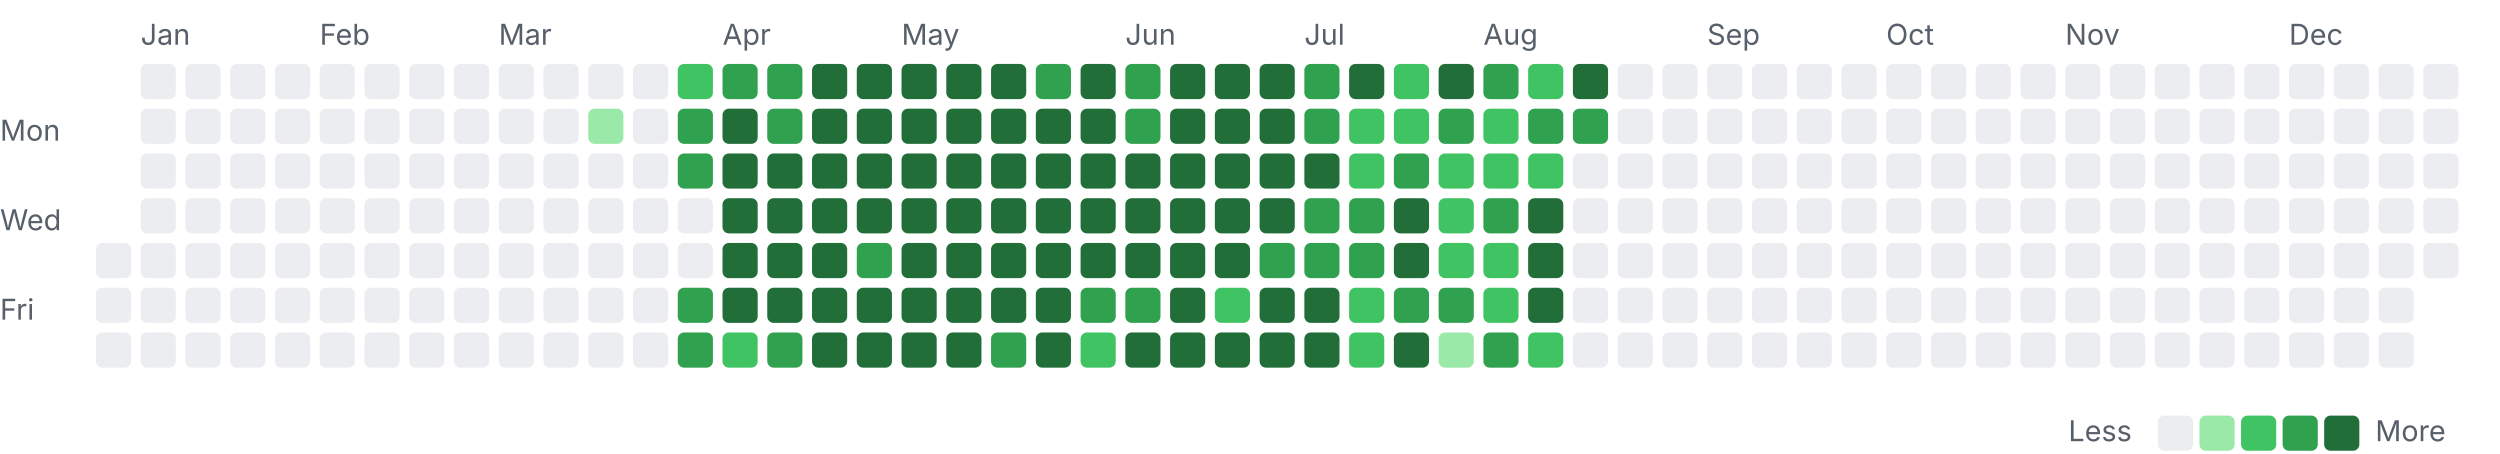
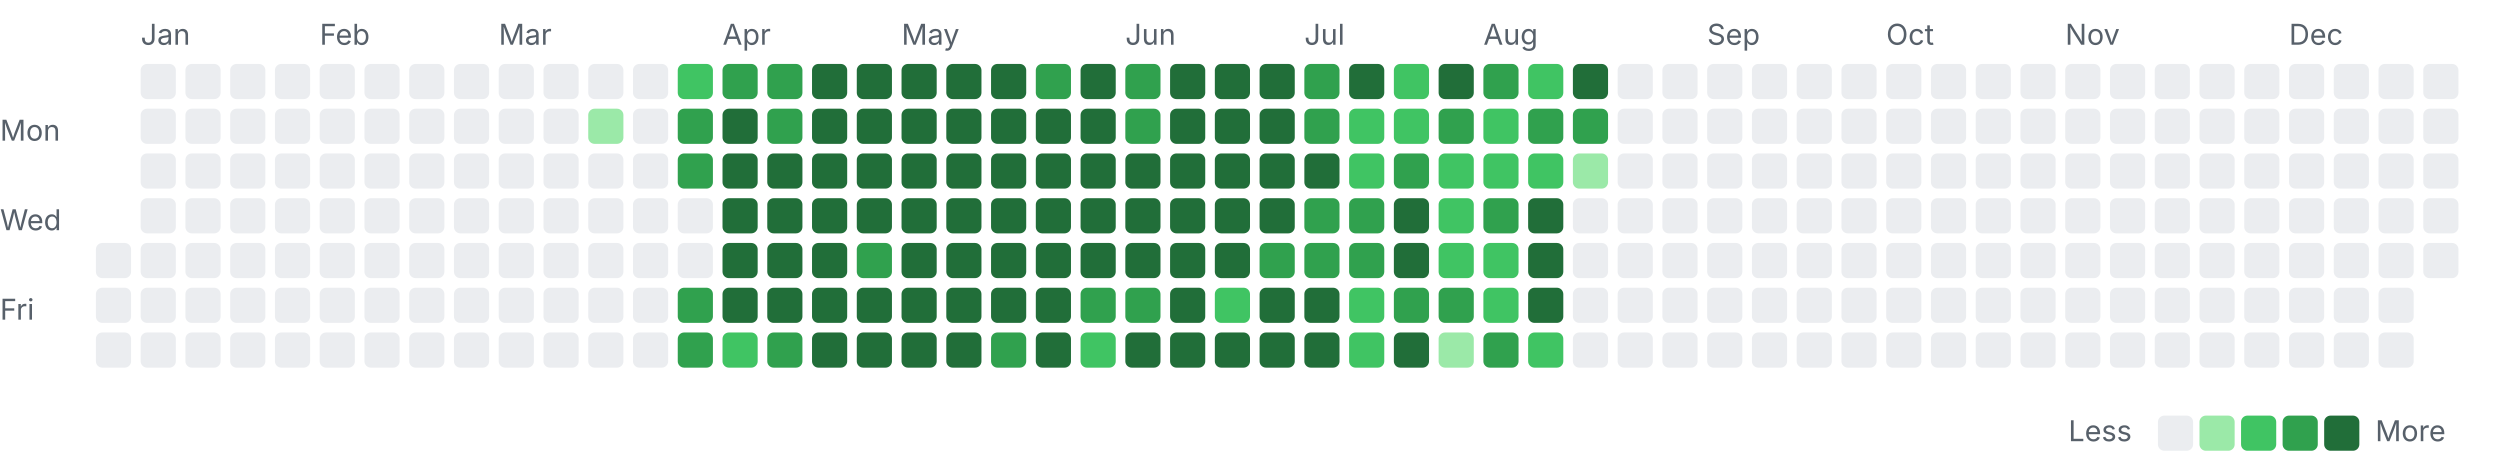
<svg xmlns="http://www.w3.org/2000/svg" width="782" height="142" viewBox="0 0 782 142">
  <style>.l0{fill:#ebedf0}.l1{fill:#9be9a8}.l2{fill:#40c463}.l3{fill:#30a14e}.l4{fill:#216e39} .lbl{fill:#57606a;font:9px -apple-system,Segoe UI,sans-serif}@media(prefers-color-scheme:dark){.l0{fill:#161b22}.l1{fill:#0e4429}.l2{fill:#006d32}.l3{fill:#26a641}.l4{fill:#39d353} .lbl{fill:#8b949e}}</style>
  <text class="lbl" x="44" y="14">Jan</text>
  <text class="lbl" x="100" y="14">Feb</text>
  <text class="lbl" x="156" y="14">Mar</text>
  <text class="lbl" x="226" y="14">Apr</text>
  <text class="lbl" x="282" y="14">May</text>
  <text class="lbl" x="352" y="14">Jun</text>
  <text class="lbl" x="408" y="14">Jul</text>
  <text class="lbl" x="464" y="14">Aug</text>
  <text class="lbl" x="534" y="14">Sep</text>
  <text class="lbl" x="590" y="14">Oct</text>
  <text class="lbl" x="646" y="14">Nov</text>
  <text class="lbl" x="716" y="14">Dec</text>
  <text class="lbl" x="0" y="44">Mon</text>
  <text class="lbl" x="0" y="72">Wed</text>
  <text class="lbl" x="0" y="100">Fri</text>
  <rect class="l0" x="30" y="76" width="11" height="11" rx="2" />
  <rect class="l0" x="30" y="90" width="11" height="11" rx="2" />
  <rect class="l0" x="30" y="104" width="11" height="11" rx="2" />
  <rect class="l0" x="44" y="20" width="11" height="11" rx="2" />
  <rect class="l0" x="44" y="34" width="11" height="11" rx="2" />
  <rect class="l0" x="44" y="48" width="11" height="11" rx="2" />
  <rect class="l0" x="44" y="62" width="11" height="11" rx="2" />
  <rect class="l0" x="44" y="76" width="11" height="11" rx="2" />
  <rect class="l0" x="44" y="90" width="11" height="11" rx="2" />
  <rect class="l0" x="44" y="104" width="11" height="11" rx="2" />
  <rect class="l0" x="58" y="20" width="11" height="11" rx="2" />
  <rect class="l0" x="58" y="34" width="11" height="11" rx="2" />
  <rect class="l0" x="58" y="48" width="11" height="11" rx="2" />
  <rect class="l0" x="58" y="62" width="11" height="11" rx="2" />
  <rect class="l0" x="58" y="76" width="11" height="11" rx="2" />
  <rect class="l0" x="58" y="90" width="11" height="11" rx="2" />
  <rect class="l0" x="58" y="104" width="11" height="11" rx="2" />
  <rect class="l0" x="72" y="20" width="11" height="11" rx="2" />
  <rect class="l0" x="72" y="34" width="11" height="11" rx="2" />
  <rect class="l0" x="72" y="48" width="11" height="11" rx="2" />
  <rect class="l0" x="72" y="62" width="11" height="11" rx="2" />
  <rect class="l0" x="72" y="76" width="11" height="11" rx="2" />
  <rect class="l0" x="72" y="90" width="11" height="11" rx="2" />
  <rect class="l0" x="72" y="104" width="11" height="11" rx="2" />
  <rect class="l0" x="86" y="20" width="11" height="11" rx="2" />
  <rect class="l0" x="86" y="34" width="11" height="11" rx="2" />
  <rect class="l0" x="86" y="48" width="11" height="11" rx="2" />
  <rect class="l0" x="86" y="62" width="11" height="11" rx="2" />
  <rect class="l0" x="86" y="76" width="11" height="11" rx="2" />
  <rect class="l0" x="86" y="90" width="11" height="11" rx="2" />
  <rect class="l0" x="86" y="104" width="11" height="11" rx="2" />
  <rect class="l0" x="100" y="20" width="11" height="11" rx="2" />
  <rect class="l0" x="100" y="34" width="11" height="11" rx="2" />
  <rect class="l0" x="100" y="48" width="11" height="11" rx="2" />
  <rect class="l0" x="100" y="62" width="11" height="11" rx="2" />
  <rect class="l0" x="100" y="76" width="11" height="11" rx="2" />
  <rect class="l0" x="100" y="90" width="11" height="11" rx="2" />
  <rect class="l0" x="100" y="104" width="11" height="11" rx="2" />
  <rect class="l0" x="114" y="20" width="11" height="11" rx="2" />
  <rect class="l0" x="114" y="34" width="11" height="11" rx="2" />
  <rect class="l0" x="114" y="48" width="11" height="11" rx="2" />
  <rect class="l0" x="114" y="62" width="11" height="11" rx="2" />
  <rect class="l0" x="114" y="76" width="11" height="11" rx="2" />
  <rect class="l0" x="114" y="90" width="11" height="11" rx="2" />
  <rect class="l0" x="114" y="104" width="11" height="11" rx="2" />
  <rect class="l0" x="128" y="20" width="11" height="11" rx="2" />
  <rect class="l0" x="128" y="34" width="11" height="11" rx="2" />
  <rect class="l0" x="128" y="48" width="11" height="11" rx="2" />
  <rect class="l0" x="128" y="62" width="11" height="11" rx="2" />
  <rect class="l0" x="128" y="76" width="11" height="11" rx="2" />
  <rect class="l0" x="128" y="90" width="11" height="11" rx="2" />
  <rect class="l0" x="128" y="104" width="11" height="11" rx="2" />
  <rect class="l0" x="142" y="20" width="11" height="11" rx="2" />
  <rect class="l0" x="142" y="34" width="11" height="11" rx="2" />
  <rect class="l0" x="142" y="48" width="11" height="11" rx="2" />
  <rect class="l0" x="142" y="62" width="11" height="11" rx="2" />
  <rect class="l0" x="142" y="76" width="11" height="11" rx="2" />
  <rect class="l0" x="142" y="90" width="11" height="11" rx="2" />
  <rect class="l0" x="142" y="104" width="11" height="11" rx="2" />
  <rect class="l0" x="156" y="20" width="11" height="11" rx="2" />
  <rect class="l0" x="156" y="34" width="11" height="11" rx="2" />
  <rect class="l0" x="156" y="48" width="11" height="11" rx="2" />
  <rect class="l0" x="156" y="62" width="11" height="11" rx="2" />
  <rect class="l0" x="156" y="76" width="11" height="11" rx="2" />
  <rect class="l0" x="156" y="90" width="11" height="11" rx="2" />
  <rect class="l0" x="156" y="104" width="11" height="11" rx="2" />
  <rect class="l0" x="170" y="20" width="11" height="11" rx="2" />
  <rect class="l0" x="170" y="34" width="11" height="11" rx="2" />
  <rect class="l0" x="170" y="48" width="11" height="11" rx="2" />
  <rect class="l0" x="170" y="62" width="11" height="11" rx="2" />
  <rect class="l0" x="170" y="76" width="11" height="11" rx="2" />
  <rect class="l0" x="170" y="90" width="11" height="11" rx="2" />
  <rect class="l0" x="170" y="104" width="11" height="11" rx="2" />
  <rect class="l0" x="184" y="20" width="11" height="11" rx="2" />
  <rect class="l1" x="184" y="34" width="11" height="11" rx="2" />
  <rect class="l0" x="184" y="48" width="11" height="11" rx="2" />
  <rect class="l0" x="184" y="62" width="11" height="11" rx="2" />
  <rect class="l0" x="184" y="76" width="11" height="11" rx="2" />
  <rect class="l0" x="184" y="90" width="11" height="11" rx="2" />
  <rect class="l0" x="184" y="104" width="11" height="11" rx="2" />
  <rect class="l0" x="198" y="20" width="11" height="11" rx="2" />
  <rect class="l0" x="198" y="34" width="11" height="11" rx="2" />
  <rect class="l0" x="198" y="48" width="11" height="11" rx="2" />
  <rect class="l0" x="198" y="62" width="11" height="11" rx="2" />
  <rect class="l0" x="198" y="76" width="11" height="11" rx="2" />
  <rect class="l0" x="198" y="90" width="11" height="11" rx="2" />
  <rect class="l0" x="198" y="104" width="11" height="11" rx="2" />
  <rect class="l2" x="212" y="20" width="11" height="11" rx="2" />
  <rect class="l3" x="212" y="34" width="11" height="11" rx="2" />
  <rect class="l3" x="212" y="48" width="11" height="11" rx="2" />
  <rect class="l0" x="212" y="62" width="11" height="11" rx="2" />
  <rect class="l0" x="212" y="76" width="11" height="11" rx="2" />
  <rect class="l3" x="212" y="90" width="11" height="11" rx="2" />
  <rect class="l3" x="212" y="104" width="11" height="11" rx="2" />
  <rect class="l3" x="226" y="20" width="11" height="11" rx="2" />
  <rect class="l4" x="226" y="34" width="11" height="11" rx="2" />
  <rect class="l4" x="226" y="48" width="11" height="11" rx="2" />
  <rect class="l4" x="226" y="62" width="11" height="11" rx="2" />
  <rect class="l4" x="226" y="76" width="11" height="11" rx="2" />
  <rect class="l4" x="226" y="90" width="11" height="11" rx="2" />
  <rect class="l2" x="226" y="104" width="11" height="11" rx="2" />
  <rect class="l3" x="240" y="20" width="11" height="11" rx="2" />
  <rect class="l3" x="240" y="34" width="11" height="11" rx="2" />
  <rect class="l4" x="240" y="48" width="11" height="11" rx="2" />
  <rect class="l4" x="240" y="62" width="11" height="11" rx="2" />
  <rect class="l4" x="240" y="76" width="11" height="11" rx="2" />
  <rect class="l4" x="240" y="90" width="11" height="11" rx="2" />
  <rect class="l3" x="240" y="104" width="11" height="11" rx="2" />
  <rect class="l4" x="254" y="20" width="11" height="11" rx="2" />
  <rect class="l4" x="254" y="34" width="11" height="11" rx="2" />
  <rect class="l4" x="254" y="48" width="11" height="11" rx="2" />
  <rect class="l4" x="254" y="62" width="11" height="11" rx="2" />
  <rect class="l4" x="254" y="76" width="11" height="11" rx="2" />
  <rect class="l4" x="254" y="90" width="11" height="11" rx="2" />
  <rect class="l4" x="254" y="104" width="11" height="11" rx="2" />
  <rect class="l4" x="268" y="20" width="11" height="11" rx="2" />
  <rect class="l4" x="268" y="34" width="11" height="11" rx="2" />
  <rect class="l4" x="268" y="48" width="11" height="11" rx="2" />
  <rect class="l4" x="268" y="62" width="11" height="11" rx="2" />
  <rect class="l3" x="268" y="76" width="11" height="11" rx="2" />
  <rect class="l4" x="268" y="90" width="11" height="11" rx="2" />
  <rect class="l4" x="268" y="104" width="11" height="11" rx="2" />
  <rect class="l4" x="282" y="20" width="11" height="11" rx="2" />
  <rect class="l4" x="282" y="34" width="11" height="11" rx="2" />
  <rect class="l4" x="282" y="48" width="11" height="11" rx="2" />
  <rect class="l4" x="282" y="62" width="11" height="11" rx="2" />
  <rect class="l4" x="282" y="76" width="11" height="11" rx="2" />
  <rect class="l4" x="282" y="90" width="11" height="11" rx="2" />
  <rect class="l4" x="282" y="104" width="11" height="11" rx="2" />
  <rect class="l4" x="296" y="20" width="11" height="11" rx="2" />
  <rect class="l4" x="296" y="34" width="11" height="11" rx="2" />
  <rect class="l4" x="296" y="48" width="11" height="11" rx="2" />
  <rect class="l4" x="296" y="62" width="11" height="11" rx="2" />
  <rect class="l4" x="296" y="76" width="11" height="11" rx="2" />
  <rect class="l4" x="296" y="90" width="11" height="11" rx="2" />
  <rect class="l4" x="296" y="104" width="11" height="11" rx="2" />
  <rect class="l4" x="310" y="20" width="11" height="11" rx="2" />
  <rect class="l4" x="310" y="34" width="11" height="11" rx="2" />
  <rect class="l4" x="310" y="48" width="11" height="11" rx="2" />
  <rect class="l4" x="310" y="62" width="11" height="11" rx="2" />
  <rect class="l4" x="310" y="76" width="11" height="11" rx="2" />
  <rect class="l4" x="310" y="90" width="11" height="11" rx="2" />
  <rect class="l3" x="310" y="104" width="11" height="11" rx="2" />
  <rect class="l3" x="324" y="20" width="11" height="11" rx="2" />
  <rect class="l4" x="324" y="34" width="11" height="11" rx="2" />
  <rect class="l4" x="324" y="48" width="11" height="11" rx="2" />
  <rect class="l4" x="324" y="62" width="11" height="11" rx="2" />
  <rect class="l4" x="324" y="76" width="11" height="11" rx="2" />
  <rect class="l4" x="324" y="90" width="11" height="11" rx="2" />
  <rect class="l4" x="324" y="104" width="11" height="11" rx="2" />
  <rect class="l4" x="338" y="20" width="11" height="11" rx="2" />
  <rect class="l4" x="338" y="34" width="11" height="11" rx="2" />
  <rect class="l4" x="338" y="48" width="11" height="11" rx="2" />
  <rect class="l4" x="338" y="62" width="11" height="11" rx="2" />
  <rect class="l4" x="338" y="76" width="11" height="11" rx="2" />
  <rect class="l3" x="338" y="90" width="11" height="11" rx="2" />
  <rect class="l2" x="338" y="104" width="11" height="11" rx="2" />
  <rect class="l3" x="352" y="20" width="11" height="11" rx="2" />
  <rect class="l3" x="352" y="34" width="11" height="11" rx="2" />
  <rect class="l4" x="352" y="48" width="11" height="11" rx="2" />
  <rect class="l4" x="352" y="62" width="11" height="11" rx="2" />
  <rect class="l4" x="352" y="76" width="11" height="11" rx="2" />
  <rect class="l3" x="352" y="90" width="11" height="11" rx="2" />
  <rect class="l4" x="352" y="104" width="11" height="11" rx="2" />
  <rect class="l4" x="366" y="20" width="11" height="11" rx="2" />
  <rect class="l4" x="366" y="34" width="11" height="11" rx="2" />
  <rect class="l4" x="366" y="48" width="11" height="11" rx="2" />
  <rect class="l4" x="366" y="62" width="11" height="11" rx="2" />
  <rect class="l4" x="366" y="76" width="11" height="11" rx="2" />
  <rect class="l4" x="366" y="90" width="11" height="11" rx="2" />
  <rect class="l4" x="366" y="104" width="11" height="11" rx="2" />
  <rect class="l4" x="380" y="20" width="11" height="11" rx="2" />
  <rect class="l4" x="380" y="34" width="11" height="11" rx="2" />
  <rect class="l4" x="380" y="48" width="11" height="11" rx="2" />
  <rect class="l4" x="380" y="62" width="11" height="11" rx="2" />
  <rect class="l4" x="380" y="76" width="11" height="11" rx="2" />
  <rect class="l2" x="380" y="90" width="11" height="11" rx="2" />
  <rect class="l4" x="380" y="104" width="11" height="11" rx="2" />
  <rect class="l4" x="394" y="20" width="11" height="11" rx="2" />
  <rect class="l4" x="394" y="34" width="11" height="11" rx="2" />
  <rect class="l4" x="394" y="48" width="11" height="11" rx="2" />
  <rect class="l4" x="394" y="62" width="11" height="11" rx="2" />
  <rect class="l3" x="394" y="76" width="11" height="11" rx="2" />
  <rect class="l4" x="394" y="90" width="11" height="11" rx="2" />
  <rect class="l4" x="394" y="104" width="11" height="11" rx="2" />
  <rect class="l3" x="408" y="20" width="11" height="11" rx="2" />
  <rect class="l3" x="408" y="34" width="11" height="11" rx="2" />
  <rect class="l4" x="408" y="48" width="11" height="11" rx="2" />
  <rect class="l3" x="408" y="62" width="11" height="11" rx="2" />
  <rect class="l3" x="408" y="76" width="11" height="11" rx="2" />
  <rect class="l4" x="408" y="90" width="11" height="11" rx="2" />
  <rect class="l4" x="408" y="104" width="11" height="11" rx="2" />
  <rect class="l4" x="422" y="20" width="11" height="11" rx="2" />
  <rect class="l2" x="422" y="34" width="11" height="11" rx="2" />
  <rect class="l2" x="422" y="48" width="11" height="11" rx="2" />
  <rect class="l3" x="422" y="62" width="11" height="11" rx="2" />
  <rect class="l3" x="422" y="76" width="11" height="11" rx="2" />
  <rect class="l2" x="422" y="90" width="11" height="11" rx="2" />
  <rect class="l2" x="422" y="104" width="11" height="11" rx="2" />
  <rect class="l2" x="436" y="20" width="11" height="11" rx="2" />
  <rect class="l2" x="436" y="34" width="11" height="11" rx="2" />
  <rect class="l3" x="436" y="48" width="11" height="11" rx="2" />
  <rect class="l4" x="436" y="62" width="11" height="11" rx="2" />
  <rect class="l4" x="436" y="76" width="11" height="11" rx="2" />
  <rect class="l3" x="436" y="90" width="11" height="11" rx="2" />
  <rect class="l4" x="436" y="104" width="11" height="11" rx="2" />
  <rect class="l4" x="450" y="20" width="11" height="11" rx="2" />
  <rect class="l3" x="450" y="34" width="11" height="11" rx="2" />
  <rect class="l2" x="450" y="48" width="11" height="11" rx="2" />
  <rect class="l2" x="450" y="62" width="11" height="11" rx="2" />
  <rect class="l2" x="450" y="76" width="11" height="11" rx="2" />
  <rect class="l3" x="450" y="90" width="11" height="11" rx="2" />
  <rect class="l1" x="450" y="104" width="11" height="11" rx="2" />
  <rect class="l3" x="464" y="20" width="11" height="11" rx="2" />
  <rect class="l2" x="464" y="34" width="11" height="11" rx="2" />
  <rect class="l2" x="464" y="48" width="11" height="11" rx="2" />
  <rect class="l3" x="464" y="62" width="11" height="11" rx="2" />
  <rect class="l2" x="464" y="76" width="11" height="11" rx="2" />
  <rect class="l2" x="464" y="90" width="11" height="11" rx="2" />
  <rect class="l3" x="464" y="104" width="11" height="11" rx="2" />
  <rect class="l2" x="478" y="20" width="11" height="11" rx="2" />
  <rect class="l3" x="478" y="34" width="11" height="11" rx="2" />
  <rect class="l2" x="478" y="48" width="11" height="11" rx="2" />
  <rect class="l4" x="478" y="62" width="11" height="11" rx="2" />
  <rect class="l4" x="478" y="76" width="11" height="11" rx="2" />
  <rect class="l4" x="478" y="90" width="11" height="11" rx="2" />
  <rect class="l2" x="478" y="104" width="11" height="11" rx="2" />
  <rect class="l4" x="492" y="20" width="11" height="11" rx="2" />
  <rect class="l3" x="492" y="34" width="11" height="11" rx="2" />
-   <rect class="l0" x="492" y="48" width="11" height="11" rx="2" />
+   <rect class="l1" x="492" y="48" width="11" height="11" rx="2" />
  <rect class="l0" x="492" y="62" width="11" height="11" rx="2" />
  <rect class="l0" x="492" y="76" width="11" height="11" rx="2" />
  <rect class="l0" x="492" y="90" width="11" height="11" rx="2" />
  <rect class="l0" x="492" y="104" width="11" height="11" rx="2" />
  <rect class="l0" x="506" y="20" width="11" height="11" rx="2" />
  <rect class="l0" x="506" y="34" width="11" height="11" rx="2" />
  <rect class="l0" x="506" y="48" width="11" height="11" rx="2" />
  <rect class="l0" x="506" y="62" width="11" height="11" rx="2" />
  <rect class="l0" x="506" y="76" width="11" height="11" rx="2" />
  <rect class="l0" x="506" y="90" width="11" height="11" rx="2" />
  <rect class="l0" x="506" y="104" width="11" height="11" rx="2" />
  <rect class="l0" x="520" y="20" width="11" height="11" rx="2" />
  <rect class="l0" x="520" y="34" width="11" height="11" rx="2" />
  <rect class="l0" x="520" y="48" width="11" height="11" rx="2" />
  <rect class="l0" x="520" y="62" width="11" height="11" rx="2" />
  <rect class="l0" x="520" y="76" width="11" height="11" rx="2" />
  <rect class="l0" x="520" y="90" width="11" height="11" rx="2" />
  <rect class="l0" x="520" y="104" width="11" height="11" rx="2" />
  <rect class="l0" x="534" y="20" width="11" height="11" rx="2" />
  <rect class="l0" x="534" y="34" width="11" height="11" rx="2" />
  <rect class="l0" x="534" y="48" width="11" height="11" rx="2" />
  <rect class="l0" x="534" y="62" width="11" height="11" rx="2" />
  <rect class="l0" x="534" y="76" width="11" height="11" rx="2" />
  <rect class="l0" x="534" y="90" width="11" height="11" rx="2" />
  <rect class="l0" x="534" y="104" width="11" height="11" rx="2" />
  <rect class="l0" x="548" y="20" width="11" height="11" rx="2" />
  <rect class="l0" x="548" y="34" width="11" height="11" rx="2" />
  <rect class="l0" x="548" y="48" width="11" height="11" rx="2" />
  <rect class="l0" x="548" y="62" width="11" height="11" rx="2" />
  <rect class="l0" x="548" y="76" width="11" height="11" rx="2" />
  <rect class="l0" x="548" y="90" width="11" height="11" rx="2" />
  <rect class="l0" x="548" y="104" width="11" height="11" rx="2" />
  <rect class="l0" x="562" y="20" width="11" height="11" rx="2" />
  <rect class="l0" x="562" y="34" width="11" height="11" rx="2" />
  <rect class="l0" x="562" y="48" width="11" height="11" rx="2" />
  <rect class="l0" x="562" y="62" width="11" height="11" rx="2" />
  <rect class="l0" x="562" y="76" width="11" height="11" rx="2" />
  <rect class="l0" x="562" y="90" width="11" height="11" rx="2" />
  <rect class="l0" x="562" y="104" width="11" height="11" rx="2" />
  <rect class="l0" x="576" y="20" width="11" height="11" rx="2" />
  <rect class="l0" x="576" y="34" width="11" height="11" rx="2" />
  <rect class="l0" x="576" y="48" width="11" height="11" rx="2" />
  <rect class="l0" x="576" y="62" width="11" height="11" rx="2" />
  <rect class="l0" x="576" y="76" width="11" height="11" rx="2" />
  <rect class="l0" x="576" y="90" width="11" height="11" rx="2" />
  <rect class="l0" x="576" y="104" width="11" height="11" rx="2" />
  <rect class="l0" x="590" y="20" width="11" height="11" rx="2" />
  <rect class="l0" x="590" y="34" width="11" height="11" rx="2" />
  <rect class="l0" x="590" y="48" width="11" height="11" rx="2" />
  <rect class="l0" x="590" y="62" width="11" height="11" rx="2" />
  <rect class="l0" x="590" y="76" width="11" height="11" rx="2" />
  <rect class="l0" x="590" y="90" width="11" height="11" rx="2" />
  <rect class="l0" x="590" y="104" width="11" height="11" rx="2" />
  <rect class="l0" x="604" y="20" width="11" height="11" rx="2" />
  <rect class="l0" x="604" y="34" width="11" height="11" rx="2" />
  <rect class="l0" x="604" y="48" width="11" height="11" rx="2" />
  <rect class="l0" x="604" y="62" width="11" height="11" rx="2" />
  <rect class="l0" x="604" y="76" width="11" height="11" rx="2" />
  <rect class="l0" x="604" y="90" width="11" height="11" rx="2" />
  <rect class="l0" x="604" y="104" width="11" height="11" rx="2" />
  <rect class="l0" x="618" y="20" width="11" height="11" rx="2" />
  <rect class="l0" x="618" y="34" width="11" height="11" rx="2" />
  <rect class="l0" x="618" y="48" width="11" height="11" rx="2" />
  <rect class="l0" x="618" y="62" width="11" height="11" rx="2" />
  <rect class="l0" x="618" y="76" width="11" height="11" rx="2" />
  <rect class="l0" x="618" y="90" width="11" height="11" rx="2" />
  <rect class="l0" x="618" y="104" width="11" height="11" rx="2" />
  <rect class="l0" x="632" y="20" width="11" height="11" rx="2" />
  <rect class="l0" x="632" y="34" width="11" height="11" rx="2" />
  <rect class="l0" x="632" y="48" width="11" height="11" rx="2" />
  <rect class="l0" x="632" y="62" width="11" height="11" rx="2" />
  <rect class="l0" x="632" y="76" width="11" height="11" rx="2" />
  <rect class="l0" x="632" y="90" width="11" height="11" rx="2" />
  <rect class="l0" x="632" y="104" width="11" height="11" rx="2" />
  <rect class="l0" x="646" y="20" width="11" height="11" rx="2" />
  <rect class="l0" x="646" y="34" width="11" height="11" rx="2" />
  <rect class="l0" x="646" y="48" width="11" height="11" rx="2" />
  <rect class="l0" x="646" y="62" width="11" height="11" rx="2" />
  <rect class="l0" x="646" y="76" width="11" height="11" rx="2" />
  <rect class="l0" x="646" y="90" width="11" height="11" rx="2" />
  <rect class="l0" x="646" y="104" width="11" height="11" rx="2" />
  <rect class="l0" x="660" y="20" width="11" height="11" rx="2" />
  <rect class="l0" x="660" y="34" width="11" height="11" rx="2" />
  <rect class="l0" x="660" y="48" width="11" height="11" rx="2" />
  <rect class="l0" x="660" y="62" width="11" height="11" rx="2" />
  <rect class="l0" x="660" y="76" width="11" height="11" rx="2" />
  <rect class="l0" x="660" y="90" width="11" height="11" rx="2" />
  <rect class="l0" x="660" y="104" width="11" height="11" rx="2" />
  <rect class="l0" x="674" y="20" width="11" height="11" rx="2" />
  <rect class="l0" x="674" y="34" width="11" height="11" rx="2" />
  <rect class="l0" x="674" y="48" width="11" height="11" rx="2" />
  <rect class="l0" x="674" y="62" width="11" height="11" rx="2" />
  <rect class="l0" x="674" y="76" width="11" height="11" rx="2" />
  <rect class="l0" x="674" y="90" width="11" height="11" rx="2" />
  <rect class="l0" x="674" y="104" width="11" height="11" rx="2" />
  <rect class="l0" x="688" y="20" width="11" height="11" rx="2" />
  <rect class="l0" x="688" y="34" width="11" height="11" rx="2" />
  <rect class="l0" x="688" y="48" width="11" height="11" rx="2" />
  <rect class="l0" x="688" y="62" width="11" height="11" rx="2" />
  <rect class="l0" x="688" y="76" width="11" height="11" rx="2" />
  <rect class="l0" x="688" y="90" width="11" height="11" rx="2" />
  <rect class="l0" x="688" y="104" width="11" height="11" rx="2" />
  <rect class="l0" x="702" y="20" width="11" height="11" rx="2" />
  <rect class="l0" x="702" y="34" width="11" height="11" rx="2" />
  <rect class="l0" x="702" y="48" width="11" height="11" rx="2" />
  <rect class="l0" x="702" y="62" width="11" height="11" rx="2" />
  <rect class="l0" x="702" y="76" width="11" height="11" rx="2" />
  <rect class="l0" x="702" y="90" width="11" height="11" rx="2" />
  <rect class="l0" x="702" y="104" width="11" height="11" rx="2" />
  <rect class="l0" x="716" y="20" width="11" height="11" rx="2" />
  <rect class="l0" x="716" y="34" width="11" height="11" rx="2" />
  <rect class="l0" x="716" y="48" width="11" height="11" rx="2" />
  <rect class="l0" x="716" y="62" width="11" height="11" rx="2" />
  <rect class="l0" x="716" y="76" width="11" height="11" rx="2" />
  <rect class="l0" x="716" y="90" width="11" height="11" rx="2" />
  <rect class="l0" x="716" y="104" width="11" height="11" rx="2" />
  <rect class="l0" x="730" y="20" width="11" height="11" rx="2" />
  <rect class="l0" x="730" y="34" width="11" height="11" rx="2" />
  <rect class="l0" x="730" y="48" width="11" height="11" rx="2" />
  <rect class="l0" x="730" y="62" width="11" height="11" rx="2" />
  <rect class="l0" x="730" y="76" width="11" height="11" rx="2" />
  <rect class="l0" x="730" y="90" width="11" height="11" rx="2" />
  <rect class="l0" x="730" y="104" width="11" height="11" rx="2" />
  <rect class="l0" x="744" y="20" width="11" height="11" rx="2" />
  <rect class="l0" x="744" y="34" width="11" height="11" rx="2" />
  <rect class="l0" x="744" y="48" width="11" height="11" rx="2" />
  <rect class="l0" x="744" y="62" width="11" height="11" rx="2" />
  <rect class="l0" x="744" y="76" width="11" height="11" rx="2" />
  <rect class="l0" x="744" y="90" width="11" height="11" rx="2" />
  <rect class="l0" x="744" y="104" width="11" height="11" rx="2" />
  <rect class="l0" x="758" y="20" width="11" height="11" rx="2" />
  <rect class="l0" x="758" y="34" width="11" height="11" rx="2" />
  <rect class="l0" x="758" y="48" width="11" height="11" rx="2" />
  <rect class="l0" x="758" y="62" width="11" height="11" rx="2" />
  <rect class="l0" x="758" y="76" width="11" height="11" rx="2" />
  <text class="lbl" x="647" y="138">Less</text>
  <rect class="l0" x="675" y="130" width="11" height="11" rx="2" />
  <rect class="l1" x="688" y="130" width="11" height="11" rx="2" />
  <rect class="l2" x="701" y="130" width="11" height="11" rx="2" />
  <rect class="l3" x="714" y="130" width="11" height="11" rx="2" />
  <rect class="l4" x="727" y="130" width="11" height="11" rx="2" />
  <text class="lbl" x="743" y="138">More</text>
</svg>
